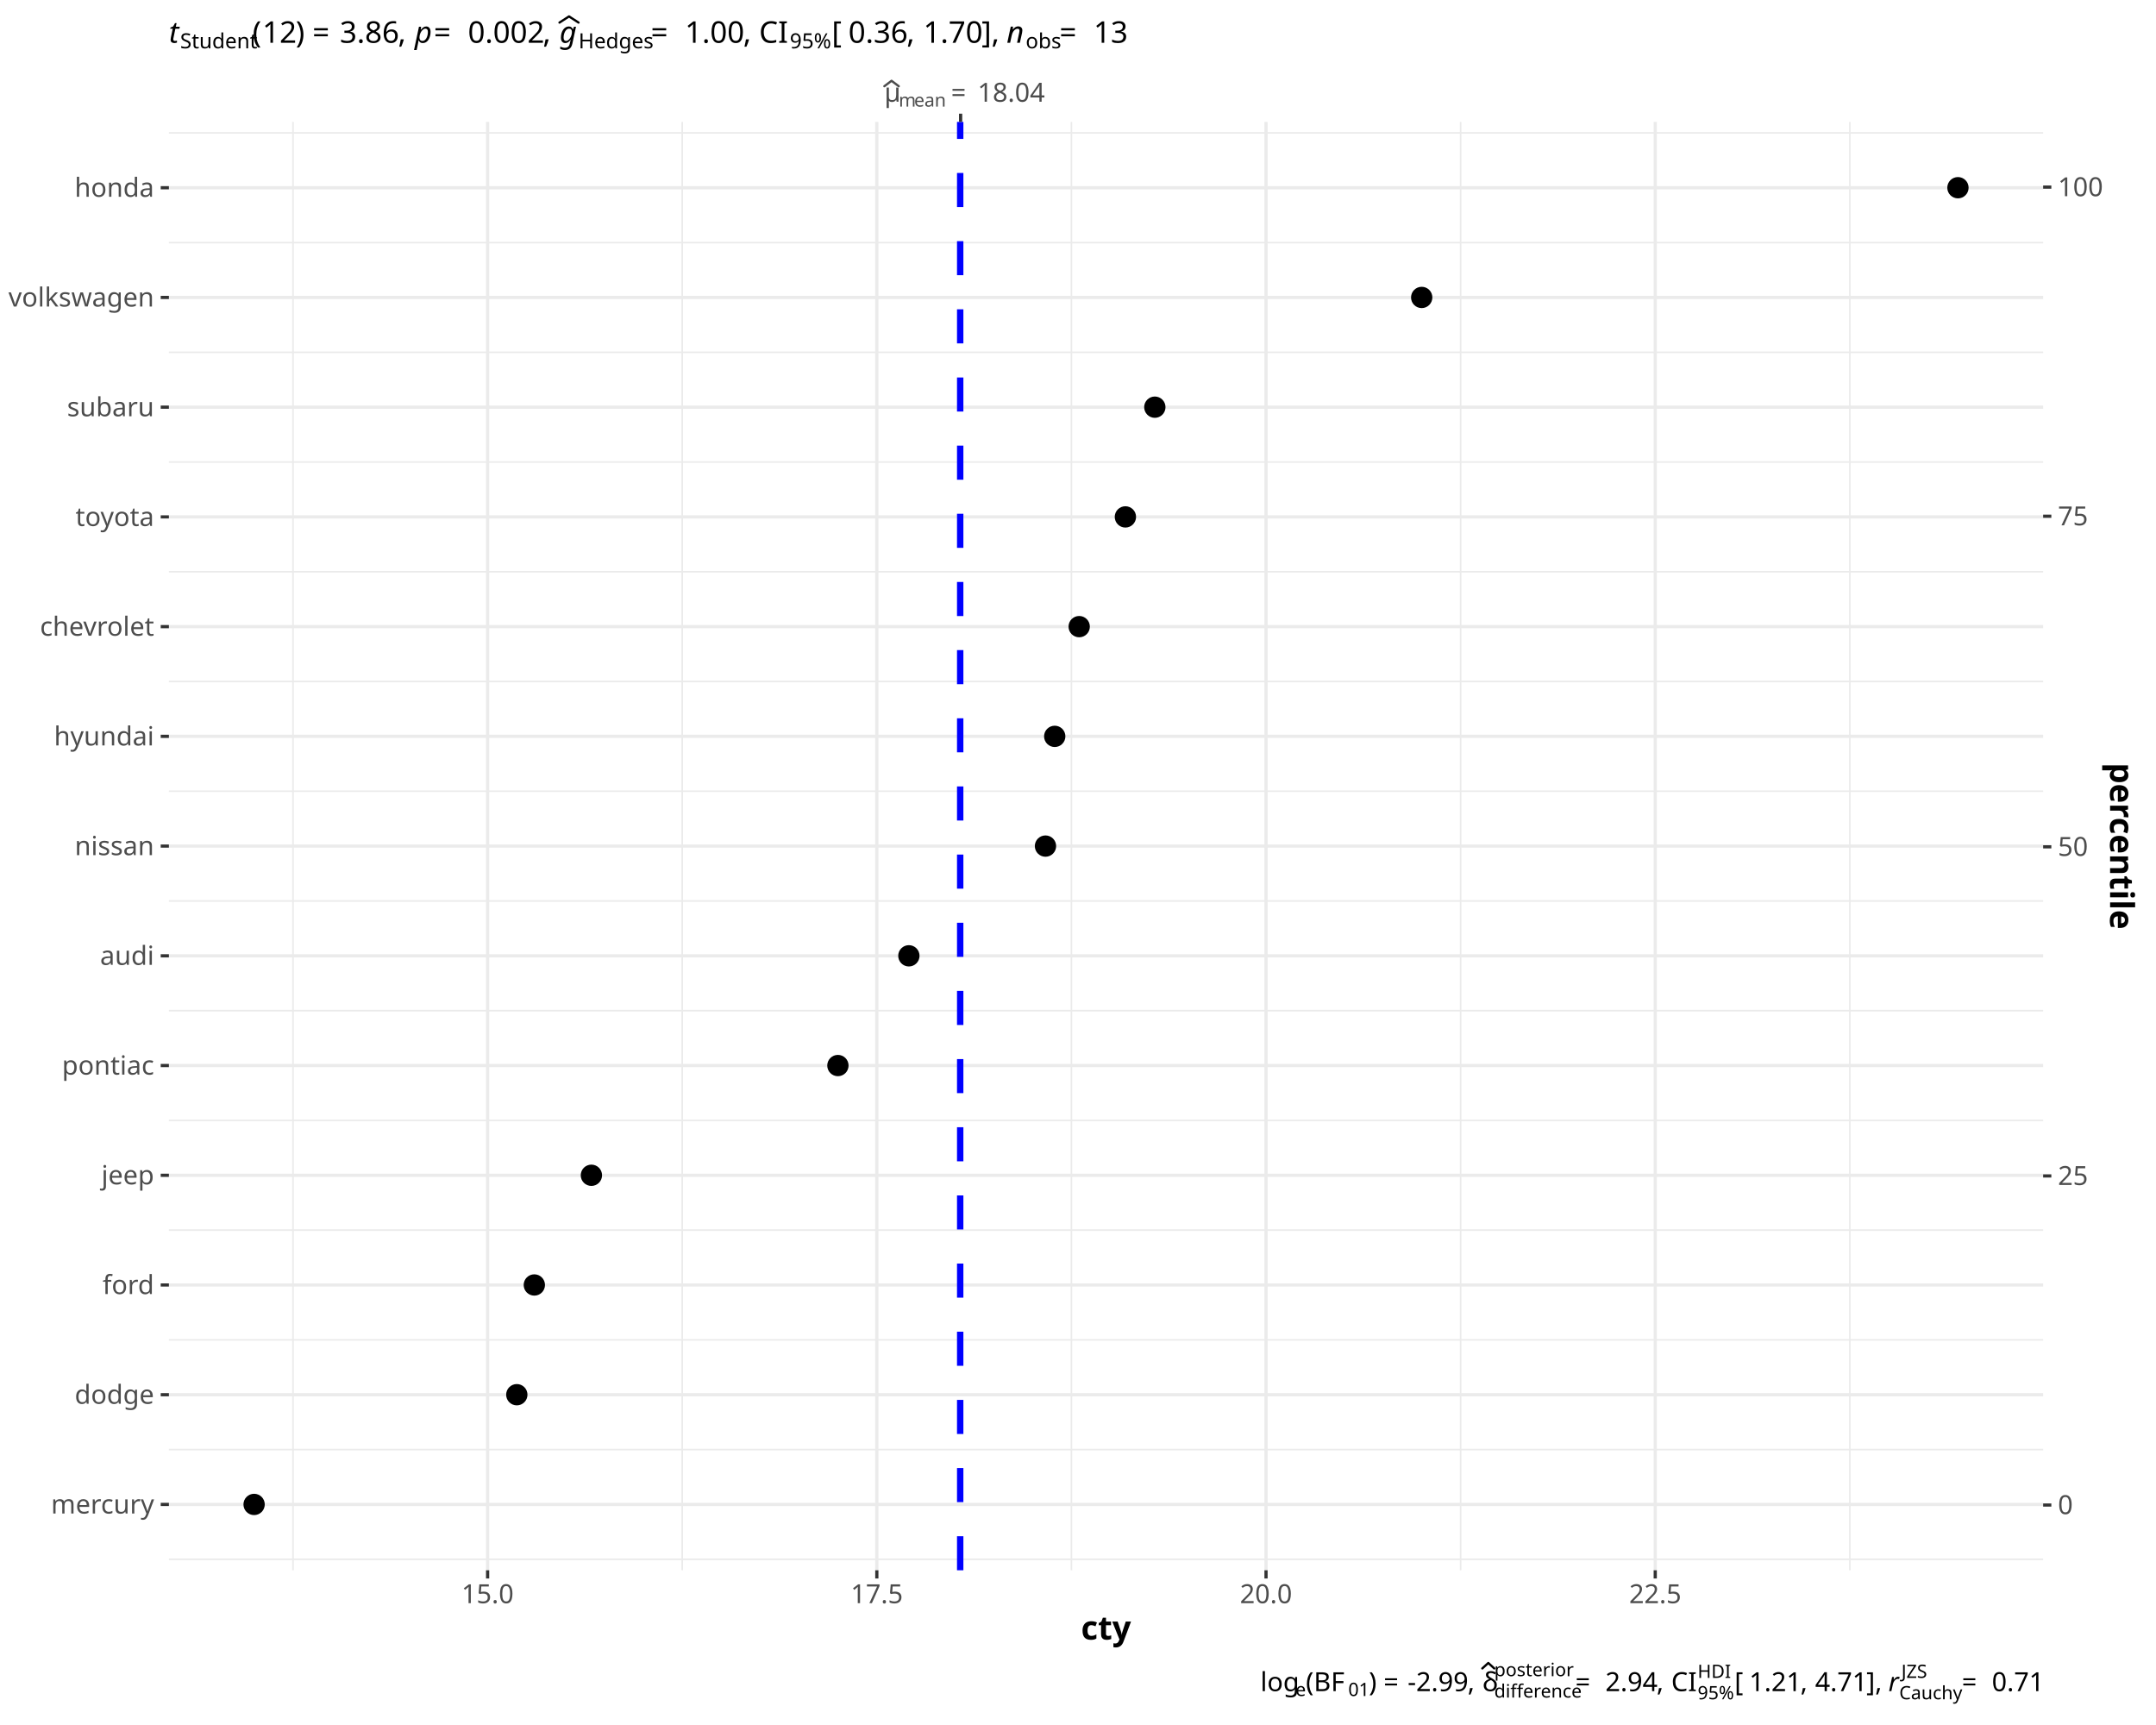
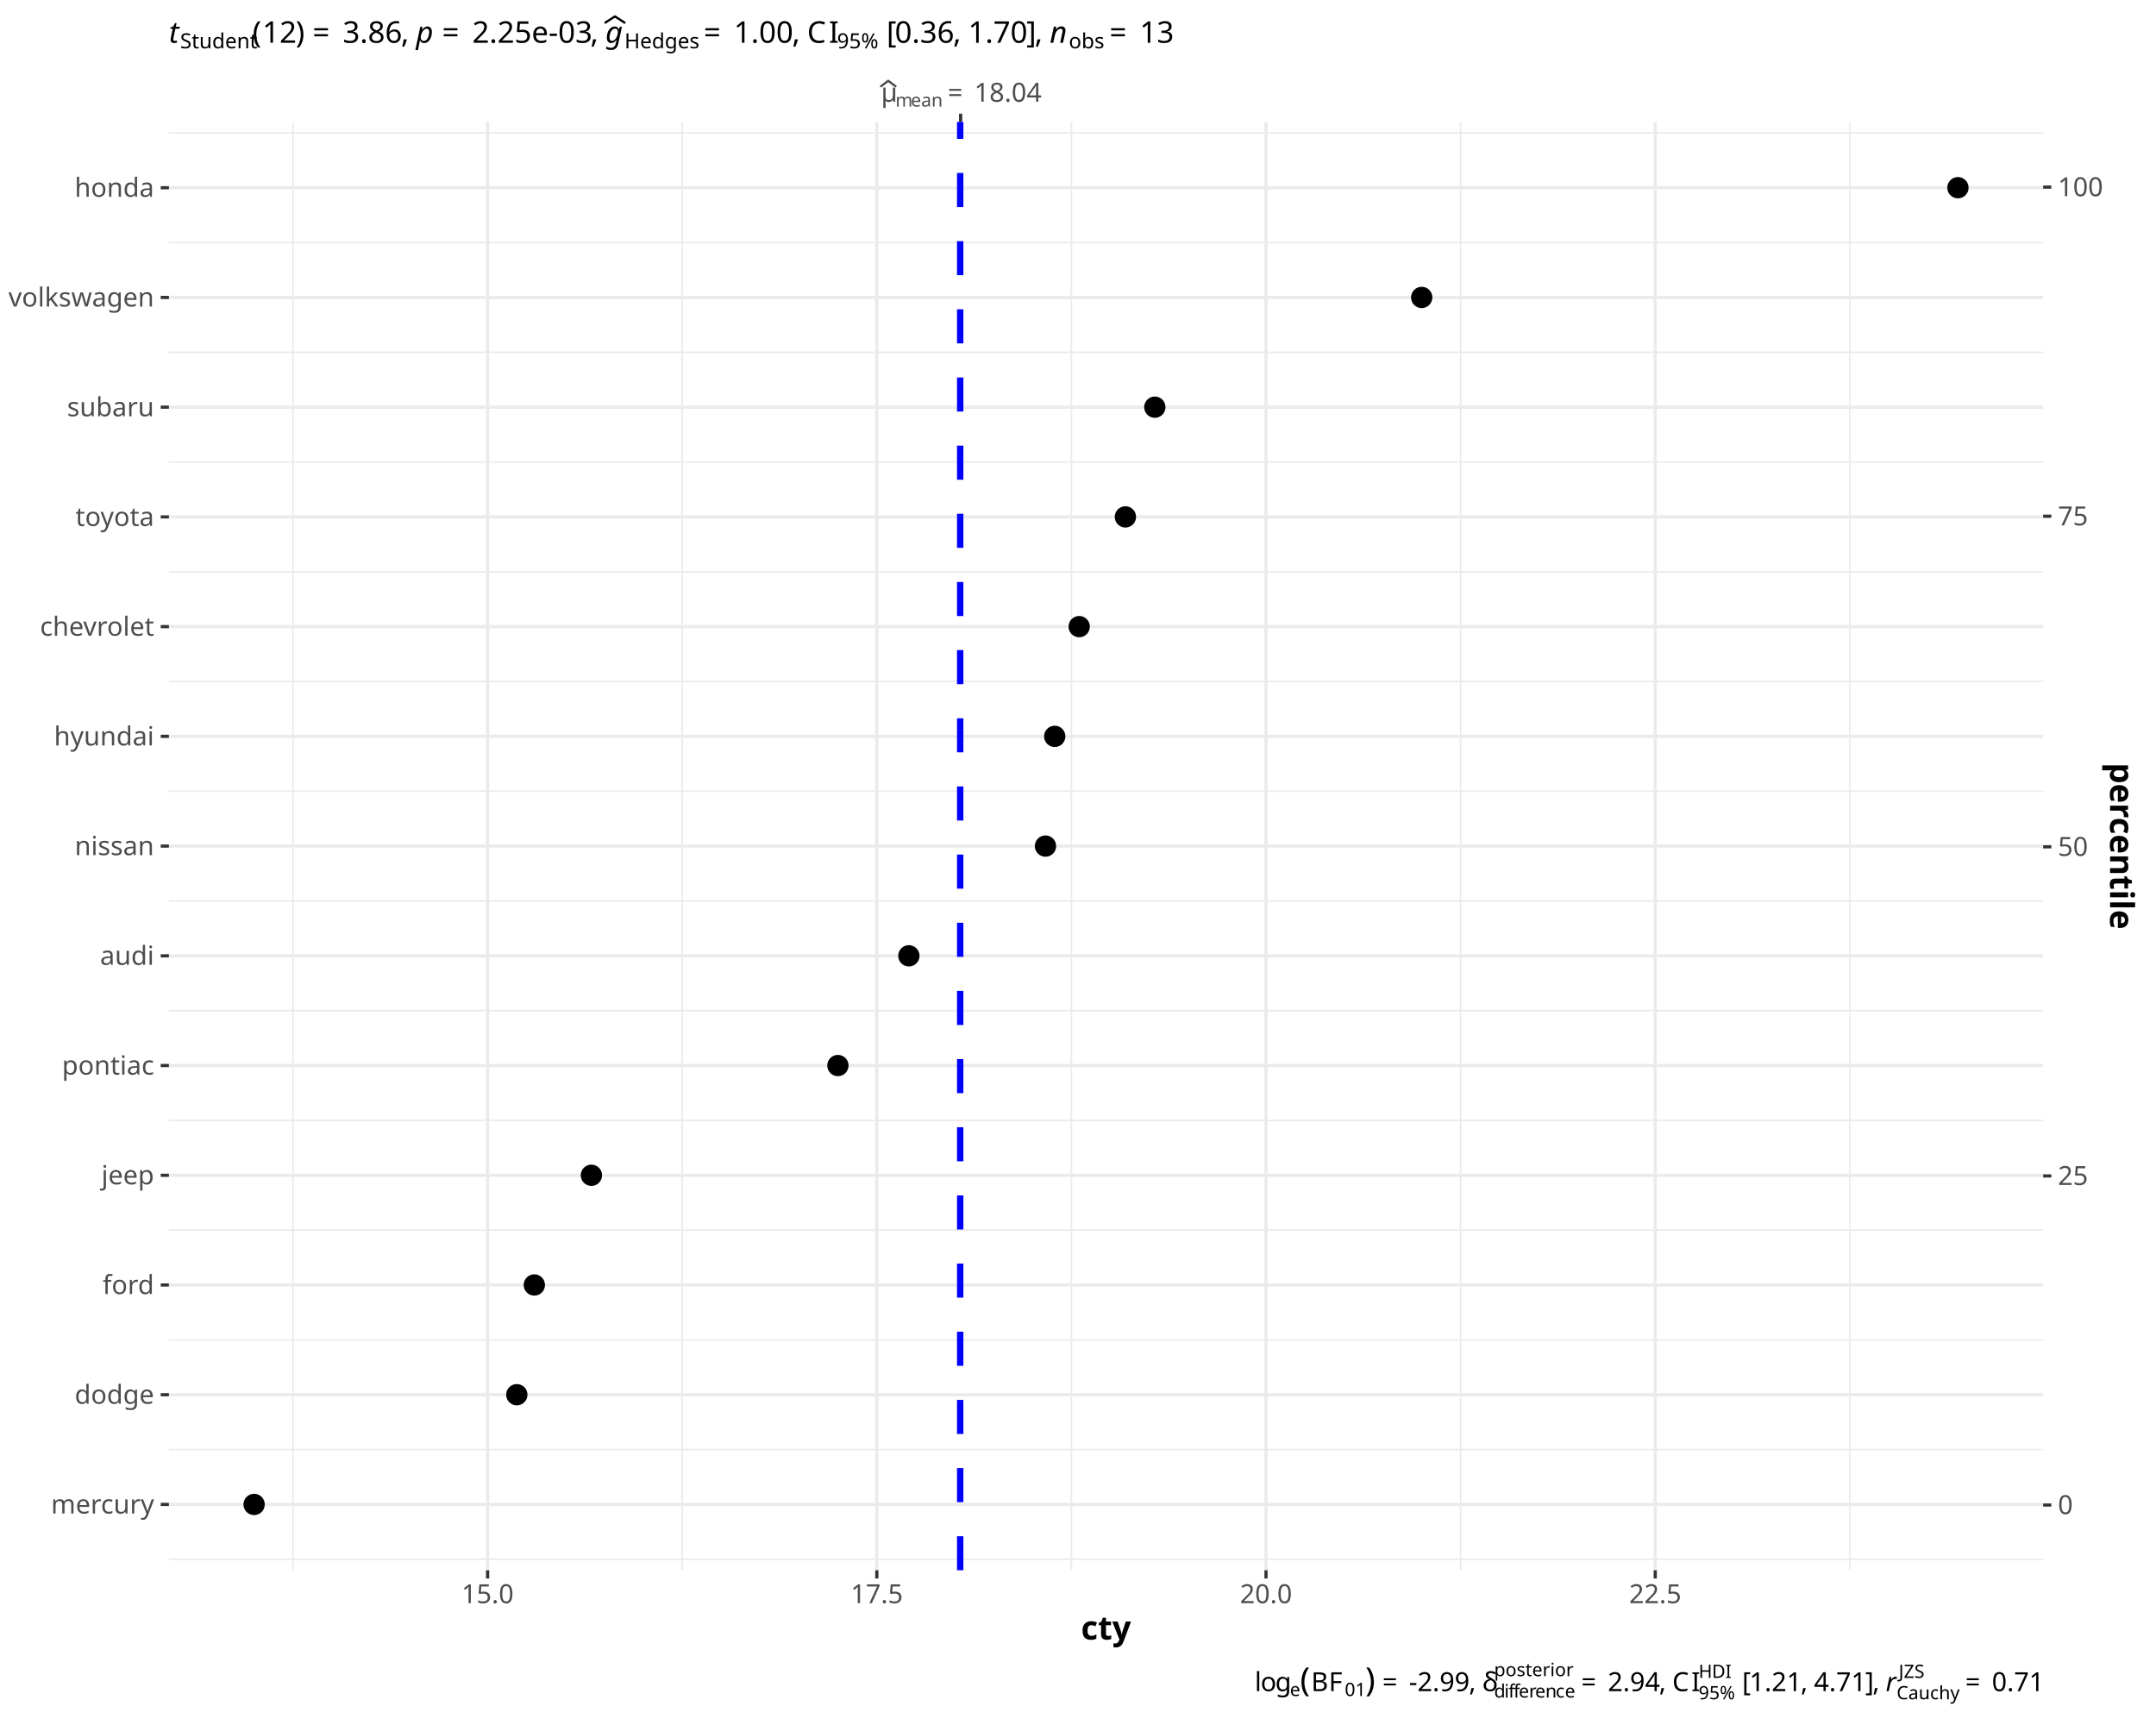
<svg xmlns="http://www.w3.org/2000/svg" class="svglite" data-engine-version="2.0" width="720.00pt" height="576.00pt" viewBox="0 0 720.00 576.00">
  <defs>
    <style type="text/css">
    .svglite line, .svglite polyline, .svglite polygon, .svglite path, .svglite rect, .svglite circle {
      fill: none;
      stroke: #000000;
      stroke-linecap: round;
      stroke-linejoin: round;
      stroke-miterlimit: 10.00;
    }
  </style>
  </defs>
  <rect width="100%" height="100%" style="stroke: none; fill: #FFFFFF;" />
  <defs>
    <clipPath id="cpMC4wMHw3MjAuMDB8MC4wMHw1NzYuMDA=">
      <rect x="0.00" y="0.00" width="720.00" height="576.00" />
    </clipPath>
  </defs>
  <g clip-path="url(#cpMC4wMHw3MjAuMDB8MC4wMHw1NzYuMDA=)">
    <rect x="0" y="0.00" width="720.00" height="576.00" style="stroke-width: 1.07; stroke: #FFFFFF; fill: #FFFFFF;" />
  </g>
  <defs>
    <clipPath id="cpNTYuNDF8NjgyLjMxfDQwLjcwfDUyNC4zNA==">
      <rect x="56.41" y="40.70" width="625.91" height="483.64" />
    </clipPath>
  </defs>
  <g clip-path="url(#cpNTYuNDF8NjgyLjMxfDQwLjcwfDUyNC4zNA==)">
    <rect x="56.41" y="40.70" width="625.91" height="483.64" style="stroke-width: 1.07; stroke: none; fill: #FFFFFF;" />
    <polyline points="56.41,520.67 682.31,520.67 " style="stroke-width: 0.53; stroke: #EBEBEB; stroke-linecap: butt;" />
    <polyline points="56.41,484.03 682.31,484.03 " style="stroke-width: 0.53; stroke: #EBEBEB; stroke-linecap: butt;" />
    <polyline points="56.41,447.39 682.31,447.39 " style="stroke-width: 0.53; stroke: #EBEBEB; stroke-linecap: butt;" />
    <polyline points="56.41,410.75 682.31,410.75 " style="stroke-width: 0.53; stroke: #EBEBEB; stroke-linecap: butt;" />
    <polyline points="56.41,374.12 682.31,374.12 " style="stroke-width: 0.53; stroke: #EBEBEB; stroke-linecap: butt;" />
    <polyline points="56.41,337.48 682.31,337.48 " style="stroke-width: 0.53; stroke: #EBEBEB; stroke-linecap: butt;" />
    <polyline points="56.41,300.84 682.31,300.84 " style="stroke-width: 0.53; stroke: #EBEBEB; stroke-linecap: butt;" />
    <polyline points="56.41,264.20 682.31,264.20 " style="stroke-width: 0.53; stroke: #EBEBEB; stroke-linecap: butt;" />
    <polyline points="56.41,227.56 682.31,227.56 " style="stroke-width: 0.53; stroke: #EBEBEB; stroke-linecap: butt;" />
    <polyline points="56.41,190.92 682.31,190.92 " style="stroke-width: 0.53; stroke: #EBEBEB; stroke-linecap: butt;" />
    <polyline points="56.41,154.28 682.31,154.28 " style="stroke-width: 0.53; stroke: #EBEBEB; stroke-linecap: butt;" />
    <polyline points="56.41,117.64 682.31,117.64 " style="stroke-width: 0.53; stroke: #EBEBEB; stroke-linecap: butt;" />
    <polyline points="56.41,81.00 682.31,81.00 " style="stroke-width: 0.53; stroke: #EBEBEB; stroke-linecap: butt;" />
    <polyline points="56.41,44.36 682.31,44.36 " style="stroke-width: 0.53; stroke: #EBEBEB; stroke-linecap: butt;" />
    <polyline points="97.85,524.34 97.85,40.70 " style="stroke-width: 0.53; stroke: #EBEBEB; stroke-linecap: butt;" />
    <polyline points="227.83,524.34 227.83,40.70 " style="stroke-width: 0.53; stroke: #EBEBEB; stroke-linecap: butt;" />
    <polyline points="357.81,524.34 357.81,40.70 " style="stroke-width: 0.53; stroke: #EBEBEB; stroke-linecap: butt;" />
    <polyline points="487.78,524.34 487.78,40.70 " style="stroke-width: 0.53; stroke: #EBEBEB; stroke-linecap: butt;" />
    <polyline points="617.76,524.34 617.76,40.70 " style="stroke-width: 0.53; stroke: #EBEBEB; stroke-linecap: butt;" />
    <polyline points="56.41,502.35 682.31,502.35 " style="stroke-width: 1.07; stroke: #EBEBEB; stroke-linecap: butt;" />
    <polyline points="56.41,465.71 682.31,465.71 " style="stroke-width: 1.07; stroke: #EBEBEB; stroke-linecap: butt;" />
    <polyline points="56.41,429.07 682.31,429.07 " style="stroke-width: 1.07; stroke: #EBEBEB; stroke-linecap: butt;" />
    <polyline points="56.41,392.44 682.31,392.44 " style="stroke-width: 1.07; stroke: #EBEBEB; stroke-linecap: butt;" />
    <polyline points="56.41,355.80 682.31,355.80 " style="stroke-width: 1.07; stroke: #EBEBEB; stroke-linecap: butt;" />
    <polyline points="56.41,319.16 682.31,319.16 " style="stroke-width: 1.07; stroke: #EBEBEB; stroke-linecap: butt;" />
    <polyline points="56.41,282.52 682.31,282.52 " style="stroke-width: 1.07; stroke: #EBEBEB; stroke-linecap: butt;" />
    <polyline points="56.41,245.88 682.31,245.88 " style="stroke-width: 1.07; stroke: #EBEBEB; stroke-linecap: butt;" />
    <polyline points="56.41,209.24 682.31,209.24 " style="stroke-width: 1.07; stroke: #EBEBEB; stroke-linecap: butt;" />
    <polyline points="56.41,172.60 682.31,172.60 " style="stroke-width: 1.07; stroke: #EBEBEB; stroke-linecap: butt;" />
    <polyline points="56.41,135.96 682.31,135.96 " style="stroke-width: 1.07; stroke: #EBEBEB; stroke-linecap: butt;" />
    <polyline points="56.41,99.32 682.31,99.32 " style="stroke-width: 1.07; stroke: #EBEBEB; stroke-linecap: butt;" />
    <polyline points="56.41,62.68 682.31,62.68 " style="stroke-width: 1.07; stroke: #EBEBEB; stroke-linecap: butt;" />
    <polyline points="162.84,524.34 162.84,40.70 " style="stroke-width: 1.07; stroke: #EBEBEB; stroke-linecap: butt;" />
    <polyline points="292.82,524.34 292.82,40.70 " style="stroke-width: 1.07; stroke: #EBEBEB; stroke-linecap: butt;" />
    <polyline points="422.79,524.34 422.79,40.70 " style="stroke-width: 1.07; stroke: #EBEBEB; stroke-linecap: butt;" />
    <polyline points="552.77,524.34 552.77,40.70 " style="stroke-width: 1.07; stroke: #EBEBEB; stroke-linecap: butt;" />
    <circle cx="84.86" cy="502.35" r="3.56" style="stroke-width: 0.71; stroke: none; fill: #000000;" />
    <circle cx="172.59" cy="465.71" r="3.56" style="stroke-width: 0.71; stroke: none; fill: #000000;" />
    <circle cx="178.44" cy="429.07" r="3.56" style="stroke-width: 0.71; stroke: none; fill: #000000;" />
    <circle cx="197.50" cy="392.44" r="3.56" style="stroke-width: 0.71; stroke: none; fill: #000000;" />
    <circle cx="279.82" cy="355.80" r="3.56" style="stroke-width: 0.71; stroke: none; fill: #000000;" />
    <circle cx="303.52" cy="319.16" r="3.56" style="stroke-width: 0.71; stroke: none; fill: #000000;" />
    <circle cx="349.14" cy="282.52" r="3.56" style="stroke-width: 0.71; stroke: none; fill: #000000;" />
    <circle cx="352.23" cy="245.88" r="3.56" style="stroke-width: 0.71; stroke: none; fill: #000000;" />
    <circle cx="360.40" cy="209.24" r="3.56" style="stroke-width: 0.71; stroke: none; fill: #000000;" />
    <circle cx="375.83" cy="172.60" r="3.56" style="stroke-width: 0.71; stroke: none; fill: #000000;" />
    <circle cx="385.66" cy="135.96" r="3.56" style="stroke-width: 0.71; stroke: none; fill: #000000;" />
    <circle cx="474.78" cy="99.32" r="3.56" style="stroke-width: 0.71; stroke: none; fill: #000000;" />
    <circle cx="653.86" cy="62.68" r="3.56" style="stroke-width: 0.71; stroke: none; fill: #000000;" />
    <line x1="320.66" y1="524.34" x2="320.66" y2="40.70" style="stroke-width: 2.13; stroke: #0000FF; stroke-dasharray: 11.38,11.38; stroke-linecap: butt;" />
  </g>
  <g clip-path="url(#cpMC4wMHw3MjAuMDB8MC4wMHw1NzYuMDA=)">
-     <text x="293.13" y="33.97" style="font-size: 8.80px; fill: #4D4D4D; font-family: sans;" textLength="2.20px" lengthAdjust="spacingAndGlyphs"> </text>
-     <text x="295.33" y="33.97" style="font-size: 8.80px; fill: #4D4D4D; font-family: sans;" textLength="4.81px" lengthAdjust="spacingAndGlyphs">μ</text>
-     <polyline points="295.33,28.79 297.73,26.98 300.14,28.79 " style="stroke-width: 0.75; stroke: #4D4D4D;" />
-     <text x="300.14" y="35.60" style="font-size: 6.16px; fill: #4D4D4D; font-family: sans;" textLength="5.13px" lengthAdjust="spacingAndGlyphs">m</text>
-     <text x="305.27" y="35.60" style="font-size: 6.16px; fill: #4D4D4D; font-family: sans;" textLength="3.43px" lengthAdjust="spacingAndGlyphs">e</text>
-     <text x="308.70" y="35.60" style="font-size: 6.16px; fill: #4D4D4D; font-family: sans;" textLength="3.43px" lengthAdjust="spacingAndGlyphs">a</text>
-     <text x="312.12" y="35.60" style="font-size: 6.16px; fill: #4D4D4D; font-family: sans;" textLength="3.43px" lengthAdjust="spacingAndGlyphs">n</text>
-     <text x="317.59" y="33.97" style="font-size: 8.80px; fill: #4D4D4D; font-family: sans;" textLength="6.83px" lengthAdjust="spacingAndGlyphs">=</text>
-     <text x="326.46" y="33.97" style="font-size: 8.80px; fill: #4D4D4D; font-family: sans;" textLength="22.02px" lengthAdjust="spacingAndGlyphs">18.04</text>
+     <text x="294.23" y="33.97" style="font-size: 8.80px; fill: #4D4D4D; font-family: sans;" textLength="4.81px" lengthAdjust="spacingAndGlyphs">μ</text>
+     <polyline points="294.23,28.79 296.63,26.98 299.04,28.79 " style="stroke-width: 0.75; stroke: #4D4D4D;" />
+     <text x="299.04" y="35.60" style="font-size: 6.16px; fill: #4D4D4D; font-family: sans;" textLength="5.13px" lengthAdjust="spacingAndGlyphs">m</text>
+     <text x="304.17" y="35.60" style="font-size: 6.16px; fill: #4D4D4D; font-family: sans;" textLength="3.43px" lengthAdjust="spacingAndGlyphs">e</text>
+     <text x="307.60" y="35.60" style="font-size: 6.16px; fill: #4D4D4D; font-family: sans;" textLength="3.43px" lengthAdjust="spacingAndGlyphs">a</text>
+     <text x="311.02" y="35.60" style="font-size: 6.16px; fill: #4D4D4D; font-family: sans;" textLength="3.43px" lengthAdjust="spacingAndGlyphs">n</text>
+     <text x="316.49" y="33.97" style="font-size: 8.80px; fill: #4D4D4D; font-family: sans;" textLength="6.83px" lengthAdjust="spacingAndGlyphs">=</text>
+     <text x="325.36" y="33.97" style="font-size: 8.80px; fill: #4D4D4D; font-family: sans;" textLength="22.02px" lengthAdjust="spacingAndGlyphs">18.04</text>
    <polyline points="320.80,40.70 320.80,37.96 " style="stroke-width: 1.07; stroke: #333333; stroke-linecap: butt;" />
    <text x="51.47" y="505.38" text-anchor="end" style="font-size: 8.80px; fill: #4D4D4D; font-family: sans;" textLength="31.79px" lengthAdjust="spacingAndGlyphs">mercury</text>
    <text x="51.47" y="468.74" text-anchor="end" style="font-size: 8.80px; fill: #4D4D4D; font-family: sans;" textLength="24.47px" lengthAdjust="spacingAndGlyphs">dodge</text>
    <text x="51.47" y="432.10" text-anchor="end" style="font-size: 8.80px; fill: #4D4D4D; font-family: sans;" textLength="15.16px" lengthAdjust="spacingAndGlyphs">ford</text>
    <text x="51.47" y="395.46" text-anchor="end" style="font-size: 8.80px; fill: #4D4D4D; font-family: sans;" textLength="16.64px" lengthAdjust="spacingAndGlyphs">jeep</text>
    <text x="51.47" y="358.82" text-anchor="end" style="font-size: 8.80px; fill: #4D4D4D; font-family: sans;" textLength="28.38px" lengthAdjust="spacingAndGlyphs">pontiac</text>
    <text x="51.47" y="322.18" text-anchor="end" style="font-size: 8.80px; fill: #4D4D4D; font-family: sans;" textLength="16.64px" lengthAdjust="spacingAndGlyphs">audi</text>
    <text x="51.47" y="285.54" text-anchor="end" style="font-size: 8.80px; fill: #4D4D4D; font-family: sans;" textLength="25.44px" lengthAdjust="spacingAndGlyphs">nissan</text>
    <text x="51.47" y="248.91" text-anchor="end" style="font-size: 8.80px; fill: #4D4D4D; font-family: sans;" textLength="30.83px" lengthAdjust="spacingAndGlyphs">hyundai</text>
    <text x="51.47" y="212.27" text-anchor="end" style="font-size: 8.80px; fill: #4D4D4D; font-family: sans;" textLength="35.71px" lengthAdjust="spacingAndGlyphs">chevrolet</text>
    <text x="51.47" y="175.63" text-anchor="end" style="font-size: 8.80px; fill: #4D4D4D; font-family: sans;" textLength="23.98px" lengthAdjust="spacingAndGlyphs">toyota</text>
    <text x="51.47" y="138.99" text-anchor="end" style="font-size: 8.80px; fill: #4D4D4D; font-family: sans;" textLength="26.91px" lengthAdjust="spacingAndGlyphs">subaru</text>
    <text x="51.47" y="102.35" text-anchor="end" style="font-size: 8.80px; fill: #4D4D4D; font-family: sans;" textLength="45.99px" lengthAdjust="spacingAndGlyphs">volkswagen</text>
    <text x="51.47" y="65.71" text-anchor="end" style="font-size: 8.80px; fill: #4D4D4D; font-family: sans;" textLength="24.47px" lengthAdjust="spacingAndGlyphs">honda</text>
    <polyline points="53.67,502.35 56.41,502.35 " style="stroke-width: 1.07; stroke: #333333; stroke-linecap: butt;" />
    <polyline points="53.67,465.71 56.41,465.71 " style="stroke-width: 1.07; stroke: #333333; stroke-linecap: butt;" />
    <polyline points="53.67,429.07 56.41,429.07 " style="stroke-width: 1.07; stroke: #333333; stroke-linecap: butt;" />
    <polyline points="53.67,392.44 56.41,392.44 " style="stroke-width: 1.07; stroke: #333333; stroke-linecap: butt;" />
    <polyline points="53.67,355.80 56.41,355.80 " style="stroke-width: 1.07; stroke: #333333; stroke-linecap: butt;" />
    <polyline points="53.67,319.16 56.41,319.16 " style="stroke-width: 1.07; stroke: #333333; stroke-linecap: butt;" />
    <polyline points="53.67,282.52 56.41,282.52 " style="stroke-width: 1.07; stroke: #333333; stroke-linecap: butt;" />
    <polyline points="53.67,245.88 56.41,245.88 " style="stroke-width: 1.07; stroke: #333333; stroke-linecap: butt;" />
    <polyline points="53.67,209.24 56.41,209.24 " style="stroke-width: 1.07; stroke: #333333; stroke-linecap: butt;" />
    <polyline points="53.67,172.60 56.41,172.60 " style="stroke-width: 1.07; stroke: #333333; stroke-linecap: butt;" />
    <polyline points="53.67,135.96 56.41,135.96 " style="stroke-width: 1.07; stroke: #333333; stroke-linecap: butt;" />
    <polyline points="53.67,99.32 56.41,99.32 " style="stroke-width: 1.07; stroke: #333333; stroke-linecap: butt;" />
    <polyline points="53.67,62.68 56.41,62.68 " style="stroke-width: 1.07; stroke: #333333; stroke-linecap: butt;" />
    <polyline points="682.31,502.55 685.05,502.55 " style="stroke-width: 1.07; stroke: #333333; stroke-linecap: butt;" />
    <polyline points="682.31,392.66 685.05,392.66 " style="stroke-width: 1.07; stroke: #333333; stroke-linecap: butt;" />
    <polyline points="682.31,282.76 685.05,282.76 " style="stroke-width: 1.07; stroke: #333333; stroke-linecap: butt;" />
    <polyline points="682.31,172.38 685.05,172.38 " style="stroke-width: 1.07; stroke: #333333; stroke-linecap: butt;" />
    <polyline points="682.31,62.48 685.05,62.48 " style="stroke-width: 1.07; stroke: #333333; stroke-linecap: butt;" />
    <text x="687.24" y="505.58" style="font-size: 8.80px; fill: #4D4D4D; font-family: sans;" textLength="4.89px" lengthAdjust="spacingAndGlyphs">0</text>
    <text x="687.24" y="395.68" style="font-size: 8.80px; fill: #4D4D4D; font-family: sans;" textLength="9.79px" lengthAdjust="spacingAndGlyphs">25</text>
    <text x="687.24" y="285.79" style="font-size: 8.80px; fill: #4D4D4D; font-family: sans;" textLength="9.79px" lengthAdjust="spacingAndGlyphs">50</text>
    <text x="687.24" y="175.41" style="font-size: 8.80px; fill: #4D4D4D; font-family: sans;" textLength="9.79px" lengthAdjust="spacingAndGlyphs">75</text>
    <text x="687.24" y="65.51" style="font-size: 8.80px; fill: #4D4D4D; font-family: sans;" textLength="14.68px" lengthAdjust="spacingAndGlyphs">100</text>
    <polyline points="162.84,527.08 162.84,524.34 " style="stroke-width: 1.07; stroke: #333333; stroke-linecap: butt;" />
    <polyline points="292.82,527.08 292.82,524.34 " style="stroke-width: 1.07; stroke: #333333; stroke-linecap: butt;" />
    <polyline points="422.79,527.08 422.79,524.34 " style="stroke-width: 1.07; stroke: #333333; stroke-linecap: butt;" />
    <polyline points="552.77,527.08 552.77,524.34 " style="stroke-width: 1.07; stroke: #333333; stroke-linecap: butt;" />
    <text x="162.84" y="535.32" text-anchor="middle" style="font-size: 8.80px; fill: #4D4D4D; font-family: sans;" textLength="17.13px" lengthAdjust="spacingAndGlyphs">15.0</text>
    <text x="292.82" y="535.32" text-anchor="middle" style="font-size: 8.80px; fill: #4D4D4D; font-family: sans;" textLength="17.13px" lengthAdjust="spacingAndGlyphs">17.5</text>
    <text x="422.79" y="535.32" text-anchor="middle" style="font-size: 8.80px; fill: #4D4D4D; font-family: sans;" textLength="17.13px" lengthAdjust="spacingAndGlyphs">20.0</text>
    <text x="552.77" y="535.32" text-anchor="middle" style="font-size: 8.80px; fill: #4D4D4D; font-family: sans;" textLength="17.13px" lengthAdjust="spacingAndGlyphs">22.5</text>
    <text x="369.36" y="547.46" text-anchor="middle" style="font-size: 11.00px; font-weight: bold; font-family: sans;" textLength="14.06px" lengthAdjust="spacingAndGlyphs">cty</text>
    <text transform="translate(704.67,282.52) rotate(90)" text-anchor="middle" style="font-size: 11.00px; font-weight: bold; font-family: sans;" textLength="47.70px" lengthAdjust="spacingAndGlyphs">percentile</text>
    <text x="56.41" y="14.29" style="font-size: 10.00px; font-style: italic; font-family: sans;" textLength="2.78px" lengthAdjust="spacingAndGlyphs">t</text>
    <text x="60.15" y="16.14" style="font-size: 7.00px; font-family: sans;" textLength="24.13px" lengthAdjust="spacingAndGlyphs">Student</text>
    <text x="84.29" y="14.29" style="font-size: 10.00px; font-family: sans;" textLength="3.33px" lengthAdjust="spacingAndGlyphs">(</text>
    <text x="87.62" y="14.29" style="font-size: 10.00px; font-family: sans;" textLength="11.12px" lengthAdjust="spacingAndGlyphs">12</text>
-     <text x="98.74" y="14.29" style="font-size: 10.00px; font-family: sans;" textLength="14.73px" lengthAdjust="spacingAndGlyphs">) = </text>
-     <text x="113.47" y="14.29" style="font-size: 10.00px; font-family: sans;" textLength="19.46px" lengthAdjust="spacingAndGlyphs">3.86</text>
-     <text x="132.93" y="14.29" style="font-size: 10.00px; font-family: sans;" textLength="5.56px" lengthAdjust="spacingAndGlyphs">, </text>
-     <text x="138.49" y="14.29" style="font-size: 10.00px; font-style: italic; font-family: sans;" textLength="5.56px" lengthAdjust="spacingAndGlyphs">p</text>
-     <text x="144.86" y="14.29" style="font-size: 10.00px; font-family: sans;" textLength="11.40px" lengthAdjust="spacingAndGlyphs"> = </text>
-     <text x="156.26" y="14.29" style="font-size: 10.00px; font-family: sans;" textLength="25.03px" lengthAdjust="spacingAndGlyphs">0.002</text>
-     <text x="181.28" y="14.29" style="font-size: 10.00px; font-family: sans;" textLength="5.56px" lengthAdjust="spacingAndGlyphs">, </text>
-     <text x="186.84" y="14.29" style="font-size: 10.00px; font-style: italic; font-family: sans;" textLength="5.56px" lengthAdjust="spacingAndGlyphs">g</text>
-     <polyline points="186.84,7.54 190.02,5.48 193.21,7.54 " style="stroke-width: 0.75;" />
-     <text x="193.21" y="16.14" style="font-size: 7.00px; font-family: sans;" textLength="24.13px" lengthAdjust="spacingAndGlyphs">Hedges</text>
-     <text x="217.34" y="14.29" style="font-size: 10.00px; font-family: sans;" textLength="11.40px" lengthAdjust="spacingAndGlyphs"> = </text>
-     <text x="228.74" y="14.29" style="font-size: 10.00px; font-family: sans;" textLength="19.46px" lengthAdjust="spacingAndGlyphs">1.00</text>
-     <text x="248.21" y="14.29" style="font-size: 10.00px; font-family: sans;" textLength="15.56px" lengthAdjust="spacingAndGlyphs">, CI</text>
-     <text x="263.76" y="16.14" style="font-size: 7.00px; font-family: sans;" textLength="14.01px" lengthAdjust="spacingAndGlyphs">95%</text>
-     <text x="277.77" y="14.29" style="font-size: 10.00px; font-family: sans;" textLength="5.56px" lengthAdjust="spacingAndGlyphs"> [</text>
-     <text x="283.33" y="14.29" style="font-size: 10.00px; font-family: sans;" textLength="19.46px" lengthAdjust="spacingAndGlyphs">0.36</text>
-     <text x="302.79" y="14.29" style="font-size: 10.00px; font-family: sans;" textLength="5.56px" lengthAdjust="spacingAndGlyphs">, </text>
-     <text x="308.35" y="14.29" style="font-size: 10.00px; font-family: sans;" textLength="19.46px" lengthAdjust="spacingAndGlyphs">1.70</text>
-     <text x="327.81" y="14.29" style="font-size: 10.00px; font-family: sans;" textLength="8.33px" lengthAdjust="spacingAndGlyphs">], </text>
-     <text x="336.15" y="14.29" style="font-size: 10.00px; font-style: italic; font-family: sans;" textLength="5.56px" lengthAdjust="spacingAndGlyphs">n</text>
-     <text x="342.52" y="16.14" style="font-size: 7.00px; font-family: sans;" textLength="11.29px" lengthAdjust="spacingAndGlyphs">obs</text>
-     <text x="353.81" y="14.29" style="font-size: 10.00px; font-family: sans;" textLength="11.40px" lengthAdjust="spacingAndGlyphs"> = </text>
-     <text x="365.21" y="14.29" style="font-size: 10.00px; font-family: sans;" textLength="11.12px" lengthAdjust="spacingAndGlyphs">13</text>
-     <text x="420.91" y="564.69" style="font-size: 8.80px; font-family: sans;" textLength="11.74px" lengthAdjust="spacingAndGlyphs">log</text>
-     <text x="432.65" y="566.32" style="font-size: 6.16px; font-family: sans;" textLength="3.43px" lengthAdjust="spacingAndGlyphs">e</text>
-     <text x="436.08" y="564.69" style="font-size: 8.80px; font-family: sans;" textLength="14.18px" lengthAdjust="spacingAndGlyphs">(BF</text>
-     <text x="450.26" y="566.32" style="font-size: 6.16px; font-family: sans;" textLength="6.85px" lengthAdjust="spacingAndGlyphs">01</text>
-     <text x="457.11" y="564.69" style="font-size: 8.80px; font-family: sans;" textLength="12.96px" lengthAdjust="spacingAndGlyphs">) = </text>
-     <text x="470.07" y="564.69" style="font-size: 8.80px; font-family: sans;" textLength="20.06px" lengthAdjust="spacingAndGlyphs">-2.99</text>
-     <text x="490.13" y="564.69" style="font-size: 8.80px; font-family: sans;" textLength="4.89px" lengthAdjust="spacingAndGlyphs">, </text>
-     <text x="495.02" y="564.69" style="font-size: 8.80px; font-family: sans;" textLength="3.99px" lengthAdjust="spacingAndGlyphs">δ</text>
-     <polyline points="495.02,557.11 497.02,555.29 499.01,557.11 " style="stroke-width: 0.75;" />
-     <text x="499.01" y="566.83" style="font-size: 6.16px; font-family: sans;" textLength="27.05px" lengthAdjust="spacingAndGlyphs">difference</text>
-     <text x="499.01" y="559.69" style="font-size: 6.16px; font-family: sans;" textLength="23.97px" lengthAdjust="spacingAndGlyphs">posterior</text>
-     <text x="526.07" y="564.69" style="font-size: 8.80px; font-family: sans;" textLength="10.03px" lengthAdjust="spacingAndGlyphs"> = </text>
-     <text x="536.10" y="564.69" style="font-size: 8.80px; font-family: sans;" textLength="17.13px" lengthAdjust="spacingAndGlyphs">2.94</text>
-     <text x="553.23" y="564.69" style="font-size: 8.80px; font-family: sans;" textLength="4.89px" lengthAdjust="spacingAndGlyphs">, </text>
-     <text x="558.12" y="564.69" style="font-size: 8.80px; font-family: sans;" textLength="8.80px" lengthAdjust="spacingAndGlyphs">CI</text>
-     <text x="566.92" y="567.41" style="font-size: 6.16px; font-family: sans;" textLength="12.33px" lengthAdjust="spacingAndGlyphs">95%</text>
-     <text x="566.92" y="560.27" style="font-size: 6.16px; font-family: sans;" textLength="10.61px" lengthAdjust="spacingAndGlyphs">HDI</text>
-     <text x="579.25" y="564.69" style="font-size: 8.80px; font-family: sans;" textLength="4.89px" lengthAdjust="spacingAndGlyphs"> [</text>
-     <text x="584.14" y="564.69" style="font-size: 8.80px; font-family: sans;" textLength="17.13px" lengthAdjust="spacingAndGlyphs">1.21</text>
-     <text x="601.27" y="564.69" style="font-size: 8.80px; font-family: sans;" textLength="4.89px" lengthAdjust="spacingAndGlyphs">, </text>
-     <text x="606.15" y="564.69" style="font-size: 8.80px; font-family: sans;" textLength="17.13px" lengthAdjust="spacingAndGlyphs">4.71</text>
-     <text x="623.28" y="564.69" style="font-size: 8.80px; font-family: sans;" textLength="7.33px" lengthAdjust="spacingAndGlyphs">], </text>
-     <text x="630.62" y="564.69" style="font-size: 8.80px; font-style: italic; font-family: sans;" textLength="2.93px" lengthAdjust="spacingAndGlyphs">r</text>
-     <text x="634.26" y="567.41" style="font-size: 6.16px; font-family: sans;" textLength="20.89px" lengthAdjust="spacingAndGlyphs">Cauchy</text>
-     <text x="634.97" y="560.27" style="font-size: 6.16px; font-family: sans;" textLength="10.95px" lengthAdjust="spacingAndGlyphs">JZS</text>
-     <text x="655.15" y="564.69" style="font-size: 8.80px; font-family: sans;" textLength="10.03px" lengthAdjust="spacingAndGlyphs"> = </text>
+     <text x="98.74" y="14.29" style="font-size: 10.00px; font-family: sans;" textLength="3.33px" lengthAdjust="spacingAndGlyphs">)</text>
+     <text x="104.39" y="14.29" style="font-size: 10.00px; font-family: sans;" textLength="7.76px" lengthAdjust="spacingAndGlyphs">=</text>
+     <text x="114.46" y="14.29" style="font-size: 10.00px; font-family: sans;" textLength="19.46px" lengthAdjust="spacingAndGlyphs">3.86</text>
+     <text x="133.93" y="14.29" style="font-size: 10.00px; font-family: sans;" textLength="2.50px" lengthAdjust="spacingAndGlyphs">,</text>
+     <text x="136.43" y="14.29" style="font-size: 10.00px; font-family: sans;" textLength="2.50px" lengthAdjust="spacingAndGlyphs"> </text>
+     <text x="138.93" y="14.29" style="font-size: 10.00px; font-style: italic; font-family: sans;" textLength="5.56px" lengthAdjust="spacingAndGlyphs">p</text>
+     <text x="147.62" y="14.29" style="font-size: 10.00px; font-family: sans;" textLength="7.76px" lengthAdjust="spacingAndGlyphs">=</text>
+     <text x="157.69" y="14.29" style="font-size: 10.00px; font-family: sans;" textLength="39.48px" lengthAdjust="spacingAndGlyphs">2.25e-03</text>
+     <text x="197.17" y="14.29" style="font-size: 10.00px; font-family: sans;" textLength="2.50px" lengthAdjust="spacingAndGlyphs">,</text>
+     <text x="199.68" y="14.29" style="font-size: 10.00px; font-family: sans;" textLength="2.50px" lengthAdjust="spacingAndGlyphs"> </text>
+     <text x="202.18" y="14.29" style="font-size: 10.00px; font-style: italic; font-family: sans;" textLength="5.56px" lengthAdjust="spacingAndGlyphs">g</text>
+     <polyline points="202.18,7.54 205.36,5.48 208.55,7.54 " style="stroke-width: 0.75;" />
+     <text x="208.55" y="16.14" style="font-size: 7.00px; font-family: sans;" textLength="24.13px" lengthAdjust="spacingAndGlyphs">Hedges</text>
+     <text x="234.99" y="14.29" style="font-size: 10.00px; font-family: sans;" textLength="7.76px" lengthAdjust="spacingAndGlyphs">=</text>
+     <text x="245.07" y="14.29" style="font-size: 10.00px; font-family: sans;" textLength="19.46px" lengthAdjust="spacingAndGlyphs">1.00</text>
+     <text x="264.54" y="14.29" style="font-size: 10.00px; font-family: sans;" textLength="2.50px" lengthAdjust="spacingAndGlyphs">,</text>
+     <text x="267.04" y="14.29" style="font-size: 10.00px; font-family: sans;" textLength="2.50px" lengthAdjust="spacingAndGlyphs"> </text>
+     <text x="269.54" y="14.29" style="font-size: 10.00px; font-family: sans;" textLength="7.22px" lengthAdjust="spacingAndGlyphs">C</text>
+     <text x="276.77" y="14.29" style="font-size: 10.00px; font-family: sans;" textLength="2.78px" lengthAdjust="spacingAndGlyphs">I</text>
+     <text x="279.54" y="16.14" style="font-size: 7.00px; font-family: sans;" textLength="14.01px" lengthAdjust="spacingAndGlyphs">95%</text>
+     <text x="293.55" y="14.29" style="font-size: 10.00px; font-family: sans;" textLength="2.50px" lengthAdjust="spacingAndGlyphs"> </text>
+     <text x="296.06" y="14.29" style="font-size: 10.00px; font-family: sans;" textLength="2.78px" lengthAdjust="spacingAndGlyphs">[</text>
+     <text x="298.83" y="14.29" style="font-size: 10.00px; font-family: sans;" textLength="19.46px" lengthAdjust="spacingAndGlyphs">0.36</text>
+     <text x="318.30" y="14.29" style="font-size: 10.00px; font-family: sans;" textLength="2.50px" lengthAdjust="spacingAndGlyphs">,</text>
+     <text x="320.80" y="14.29" style="font-size: 10.00px; font-family: sans;" textLength="2.50px" lengthAdjust="spacingAndGlyphs"> </text>
+     <text x="323.30" y="14.29" style="font-size: 10.00px; font-family: sans;" textLength="19.46px" lengthAdjust="spacingAndGlyphs">1.70</text>
+     <text x="342.77" y="14.29" style="font-size: 10.00px; font-family: sans;" textLength="2.78px" lengthAdjust="spacingAndGlyphs">]</text>
+     <text x="345.54" y="14.29" style="font-size: 10.00px; font-family: sans;" textLength="2.50px" lengthAdjust="spacingAndGlyphs">,</text>
+     <text x="348.05" y="14.29" style="font-size: 10.00px; font-family: sans;" textLength="2.50px" lengthAdjust="spacingAndGlyphs"> </text>
+     <text x="350.55" y="14.29" style="font-size: 10.00px; font-style: italic; font-family: sans;" textLength="5.56px" lengthAdjust="spacingAndGlyphs">n</text>
+     <text x="356.92" y="16.14" style="font-size: 7.00px; font-family: sans;" textLength="11.29px" lengthAdjust="spacingAndGlyphs">obs</text>
+     <text x="370.52" y="14.29" style="font-size: 10.00px; font-family: sans;" textLength="7.76px" lengthAdjust="spacingAndGlyphs">=</text>
+     <text x="380.60" y="14.29" style="font-size: 10.00px; font-family: sans;" textLength="11.12px" lengthAdjust="spacingAndGlyphs">13</text>
+     <text x="419.02" y="564.69" style="font-size: 8.80px; font-family: sans;" textLength="1.95px" lengthAdjust="spacingAndGlyphs">l</text>
+     <text x="420.97" y="564.69" style="font-size: 8.80px; font-family: sans;" textLength="4.89px" lengthAdjust="spacingAndGlyphs">o</text>
+     <text x="425.86" y="564.69" style="font-size: 8.80px; font-family: sans;" textLength="4.89px" lengthAdjust="spacingAndGlyphs">g</text>
+     <text x="430.76" y="566.32" style="font-size: 6.16px; font-family: sans;" textLength="3.43px" lengthAdjust="spacingAndGlyphs">e</text>
+     <text x="434.18" y="564.69" style="font-size: 11.00px; font-family: sans;" textLength="3.66px" lengthAdjust="spacingAndGlyphs">(</text>
+     <text x="437.85" y="564.69" style="font-size: 8.80px; font-family: sans;" textLength="5.87px" lengthAdjust="spacingAndGlyphs">B</text>
+     <text x="443.72" y="564.69" style="font-size: 8.80px; font-family: sans;" textLength="5.38px" lengthAdjust="spacingAndGlyphs">F</text>
+     <text x="449.09" y="566.32" style="font-size: 6.16px; font-family: sans;" textLength="6.85px" lengthAdjust="spacingAndGlyphs">01</text>
+     <text x="455.95" y="564.69" style="font-size: 11.00px; font-family: sans;" textLength="3.66px" lengthAdjust="spacingAndGlyphs">)</text>
+     <text x="461.64" y="564.69" style="font-size: 8.80px; font-family: sans;" textLength="6.83px" lengthAdjust="spacingAndGlyphs">=</text>
+     <text x="470.51" y="564.69" style="font-size: 8.80px; font-family: sans;" textLength="20.06px" lengthAdjust="spacingAndGlyphs">-2.99</text>
+     <text x="490.57" y="564.69" style="font-size: 8.80px; font-family: sans;" textLength="2.20px" lengthAdjust="spacingAndGlyphs">,</text>
+     <text x="492.77" y="564.69" style="font-size: 8.80px; font-family: sans;" textLength="2.20px" lengthAdjust="spacingAndGlyphs"> </text>
+     <text x="494.97" y="564.69" style="font-size: 8.80px; font-family: sans;" textLength="3.99px" lengthAdjust="spacingAndGlyphs">δ</text>
+     <text x="498.96" y="566.83" style="font-size: 6.16px; font-family: sans;" textLength="3.43px" lengthAdjust="spacingAndGlyphs">d</text>
+     <text x="502.39" y="566.83" style="font-size: 6.16px; font-family: sans;" textLength="1.37px" lengthAdjust="spacingAndGlyphs">i</text>
+     <text x="503.76" y="566.83" style="font-size: 6.16px; font-family: sans;" textLength="1.71px" lengthAdjust="spacingAndGlyphs">f</text>
+     <text x="505.47" y="566.83" style="font-size: 6.16px; font-family: sans;" textLength="1.71px" lengthAdjust="spacingAndGlyphs">f</text>
+     <text x="507.18" y="566.83" style="font-size: 6.16px; font-family: sans;" textLength="3.43px" lengthAdjust="spacingAndGlyphs">e</text>
+     <text x="510.61" y="566.83" style="font-size: 6.16px; font-family: sans;" textLength="2.05px" lengthAdjust="spacingAndGlyphs">r</text>
+     <text x="512.66" y="566.83" style="font-size: 6.16px; font-family: sans;" textLength="3.43px" lengthAdjust="spacingAndGlyphs">e</text>
+     <text x="516.08" y="566.83" style="font-size: 6.16px; font-family: sans;" textLength="3.43px" lengthAdjust="spacingAndGlyphs">n</text>
+     <text x="519.51" y="566.83" style="font-size: 6.16px; font-family: sans;" textLength="3.08px" lengthAdjust="spacingAndGlyphs">c</text>
+     <text x="522.59" y="566.83" style="font-size: 6.16px; font-family: sans;" textLength="3.43px" lengthAdjust="spacingAndGlyphs">e</text>
+     <text x="498.96" y="559.69" style="font-size: 6.16px; font-family: sans;" textLength="23.97px" lengthAdjust="spacingAndGlyphs">posterior</text>
+     <text x="528.05" y="564.69" style="font-size: 8.80px; font-family: sans;" textLength="6.83px" lengthAdjust="spacingAndGlyphs">=</text>
+     <text x="536.92" y="564.69" style="font-size: 8.80px; font-family: sans;" textLength="17.13px" lengthAdjust="spacingAndGlyphs">2.94</text>
+     <text x="554.05" y="564.69" style="font-size: 8.80px; font-family: sans;" textLength="2.20px" lengthAdjust="spacingAndGlyphs">,</text>
+     <text x="556.25" y="564.69" style="font-size: 8.80px; font-family: sans;" textLength="2.20px" lengthAdjust="spacingAndGlyphs"> </text>
+     <text x="558.46" y="564.69" style="font-size: 8.80px; font-family: sans;" textLength="6.36px" lengthAdjust="spacingAndGlyphs">C</text>
+     <text x="564.81" y="564.69" style="font-size: 8.80px; font-family: sans;" textLength="2.44px" lengthAdjust="spacingAndGlyphs">I</text>
+     <text x="567.26" y="567.41" style="font-size: 6.16px; font-family: sans;" textLength="12.33px" lengthAdjust="spacingAndGlyphs">95%</text>
+     <text x="567.26" y="560.27" style="font-size: 6.16px; font-family: sans;" textLength="4.45px" lengthAdjust="spacingAndGlyphs">H</text>
+     <text x="571.71" y="560.27" style="font-size: 6.16px; font-family: sans;" textLength="4.45px" lengthAdjust="spacingAndGlyphs">D</text>
+     <text x="576.16" y="560.27" style="font-size: 6.16px; font-family: sans;" textLength="1.71px" lengthAdjust="spacingAndGlyphs">I</text>
+     <text x="579.59" y="564.69" style="font-size: 8.80px; font-family: sans;" textLength="2.20px" lengthAdjust="spacingAndGlyphs"> </text>
+     <text x="581.79" y="564.69" style="font-size: 8.80px; font-family: sans;" textLength="2.44px" lengthAdjust="spacingAndGlyphs">[</text>
+     <text x="584.23" y="564.69" style="font-size: 8.80px; font-family: sans;" textLength="17.13px" lengthAdjust="spacingAndGlyphs">1.21</text>
+     <text x="601.36" y="564.69" style="font-size: 8.80px; font-family: sans;" textLength="2.20px" lengthAdjust="spacingAndGlyphs">,</text>
+     <text x="603.56" y="564.69" style="font-size: 8.80px; font-family: sans;" textLength="2.20px" lengthAdjust="spacingAndGlyphs"> </text>
+     <text x="605.77" y="564.69" style="font-size: 8.80px; font-family: sans;" textLength="17.13px" lengthAdjust="spacingAndGlyphs">4.71</text>
+     <text x="622.89" y="564.69" style="font-size: 8.80px; font-family: sans;" textLength="2.44px" lengthAdjust="spacingAndGlyphs">]</text>
+     <text x="625.34" y="564.69" style="font-size: 8.80px; font-family: sans;" textLength="2.20px" lengthAdjust="spacingAndGlyphs">,</text>
+     <text x="627.54" y="564.69" style="font-size: 8.80px; font-family: sans;" textLength="2.20px" lengthAdjust="spacingAndGlyphs"> </text>
+     <text x="629.74" y="564.69" style="font-size: 8.80px; font-style: italic; font-family: sans;" textLength="2.93px" lengthAdjust="spacingAndGlyphs">r</text>
+     <text x="633.38" y="567.41" style="font-size: 6.16px; font-family: sans;" textLength="20.89px" lengthAdjust="spacingAndGlyphs">Cauchy</text>
+     <text x="634.09" y="560.27" style="font-size: 6.16px; font-family: sans;" textLength="10.95px" lengthAdjust="spacingAndGlyphs">JZS</text>
+     <text x="656.31" y="564.69" style="font-size: 8.80px; font-family: sans;" textLength="6.83px" lengthAdjust="spacingAndGlyphs">=</text>
    <text x="665.18" y="564.69" style="font-size: 8.80px; font-family: sans;" textLength="17.13px" lengthAdjust="spacingAndGlyphs">0.71</text>
  </g>
</svg>
